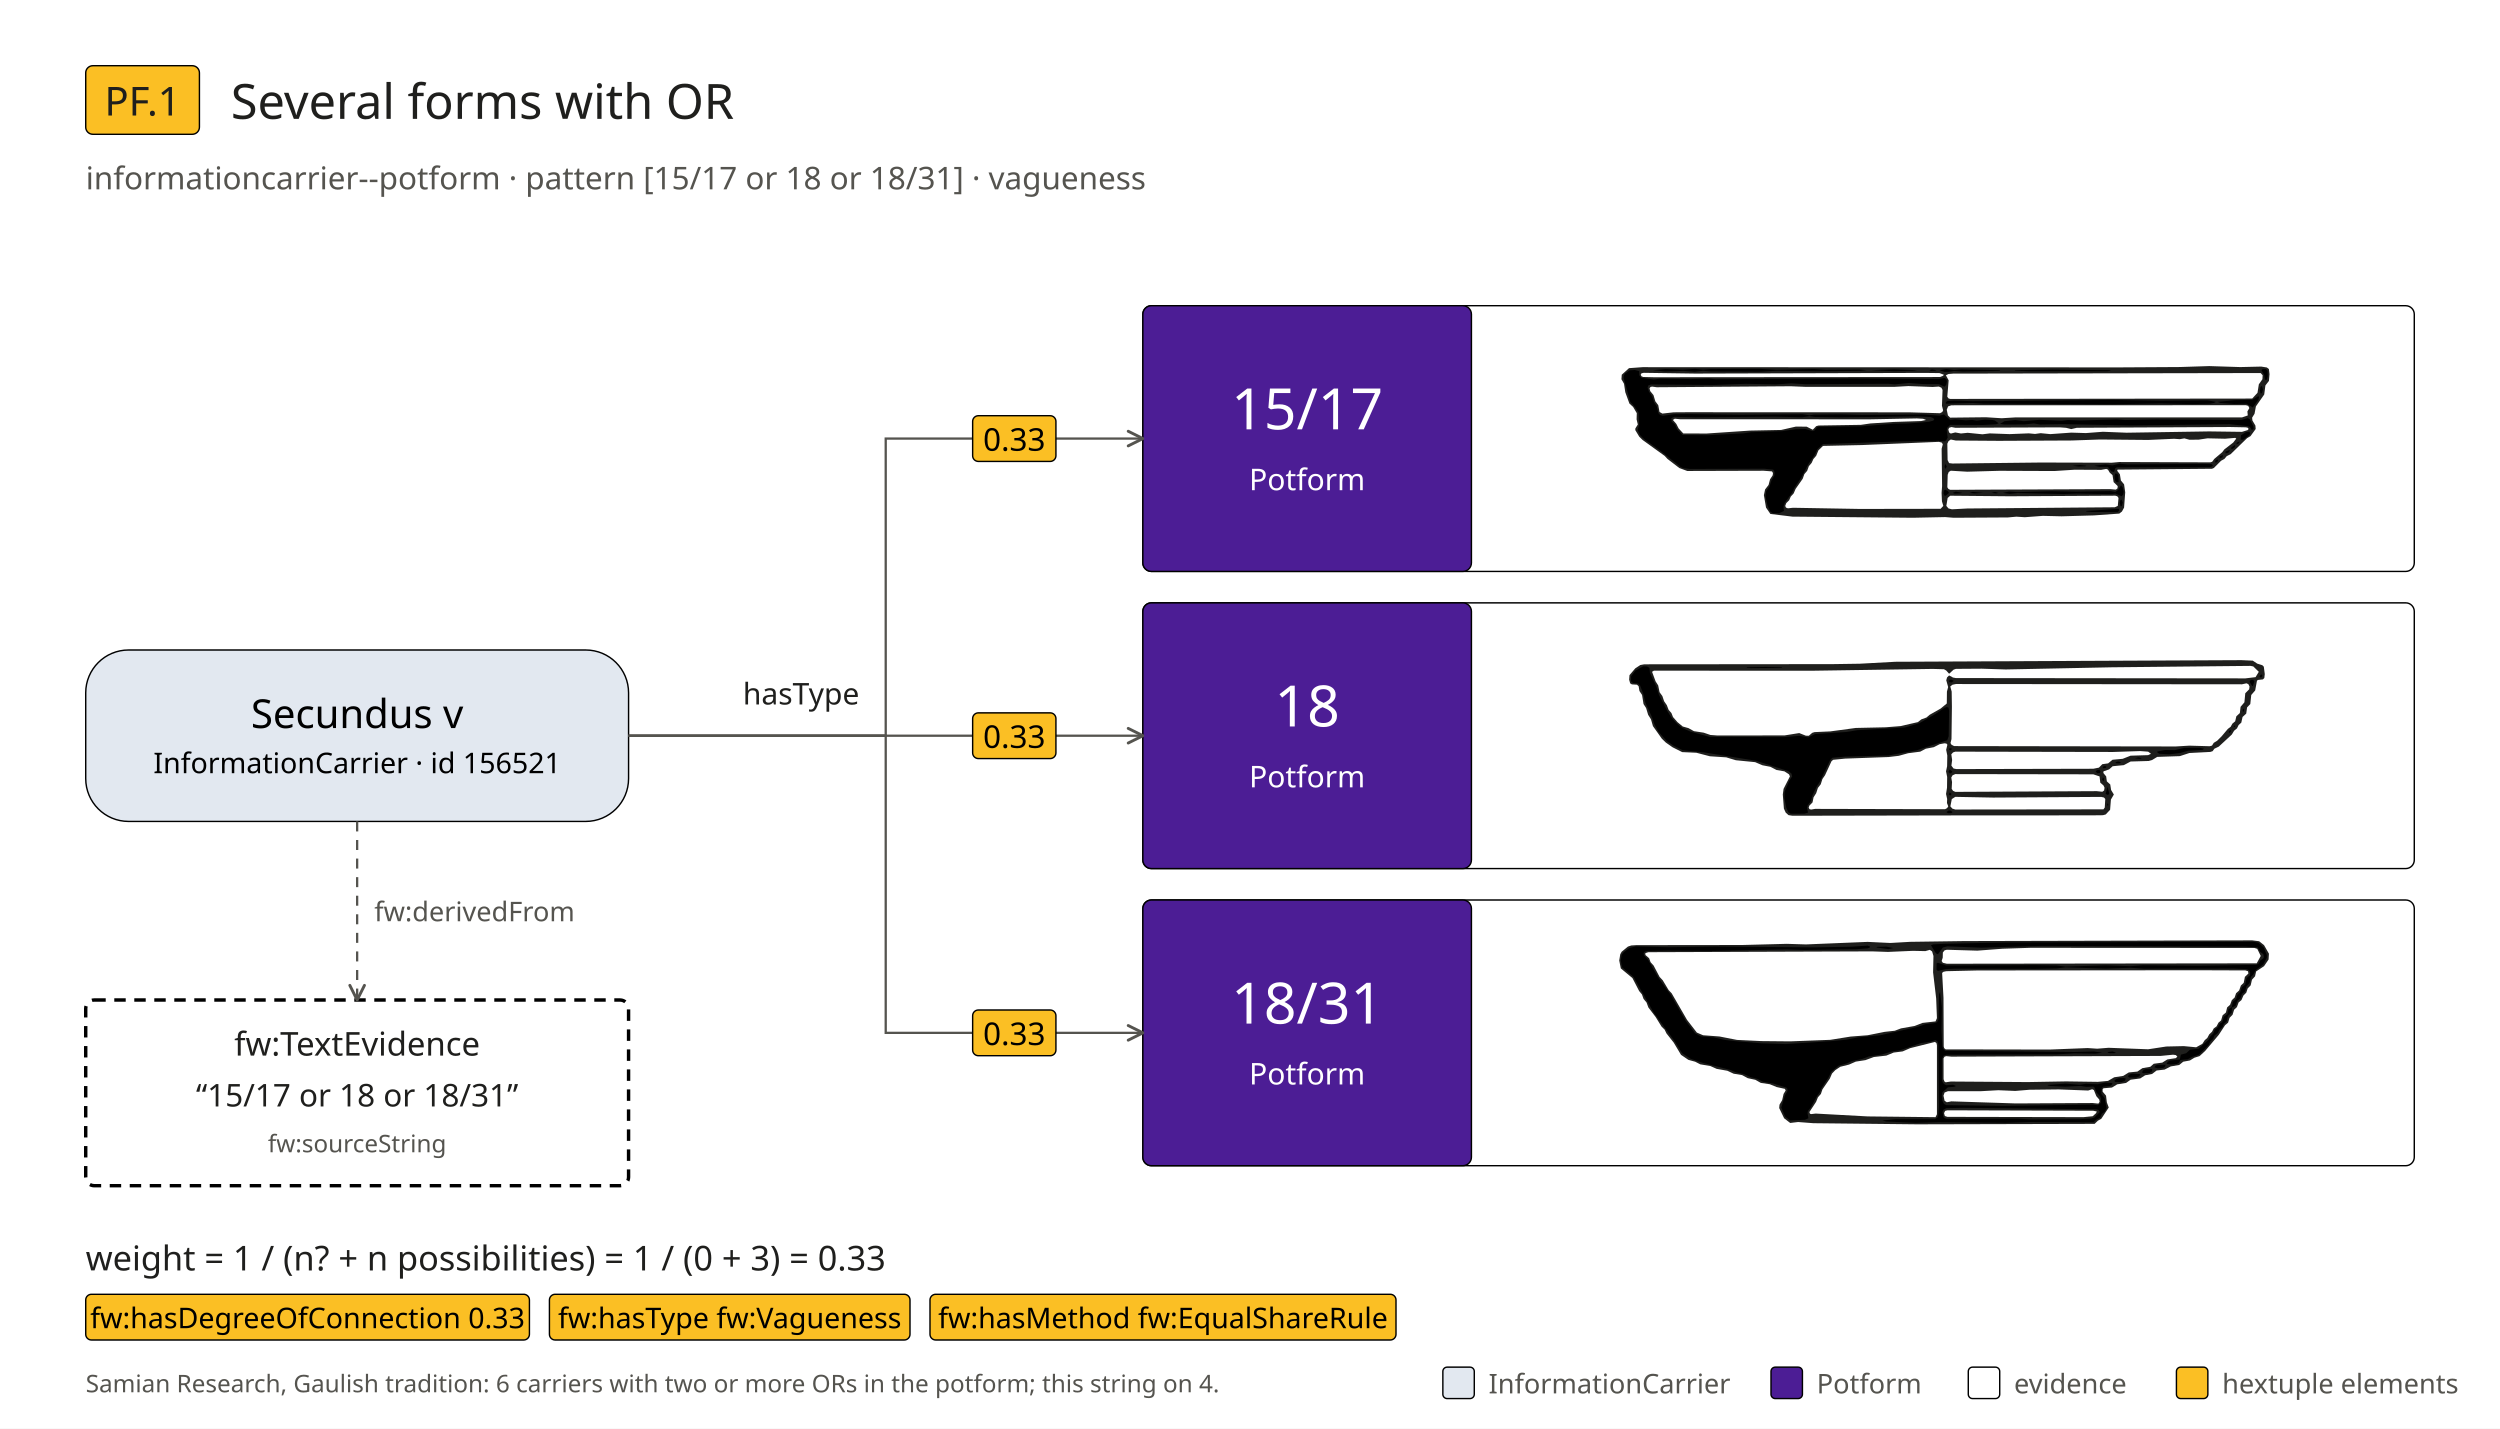
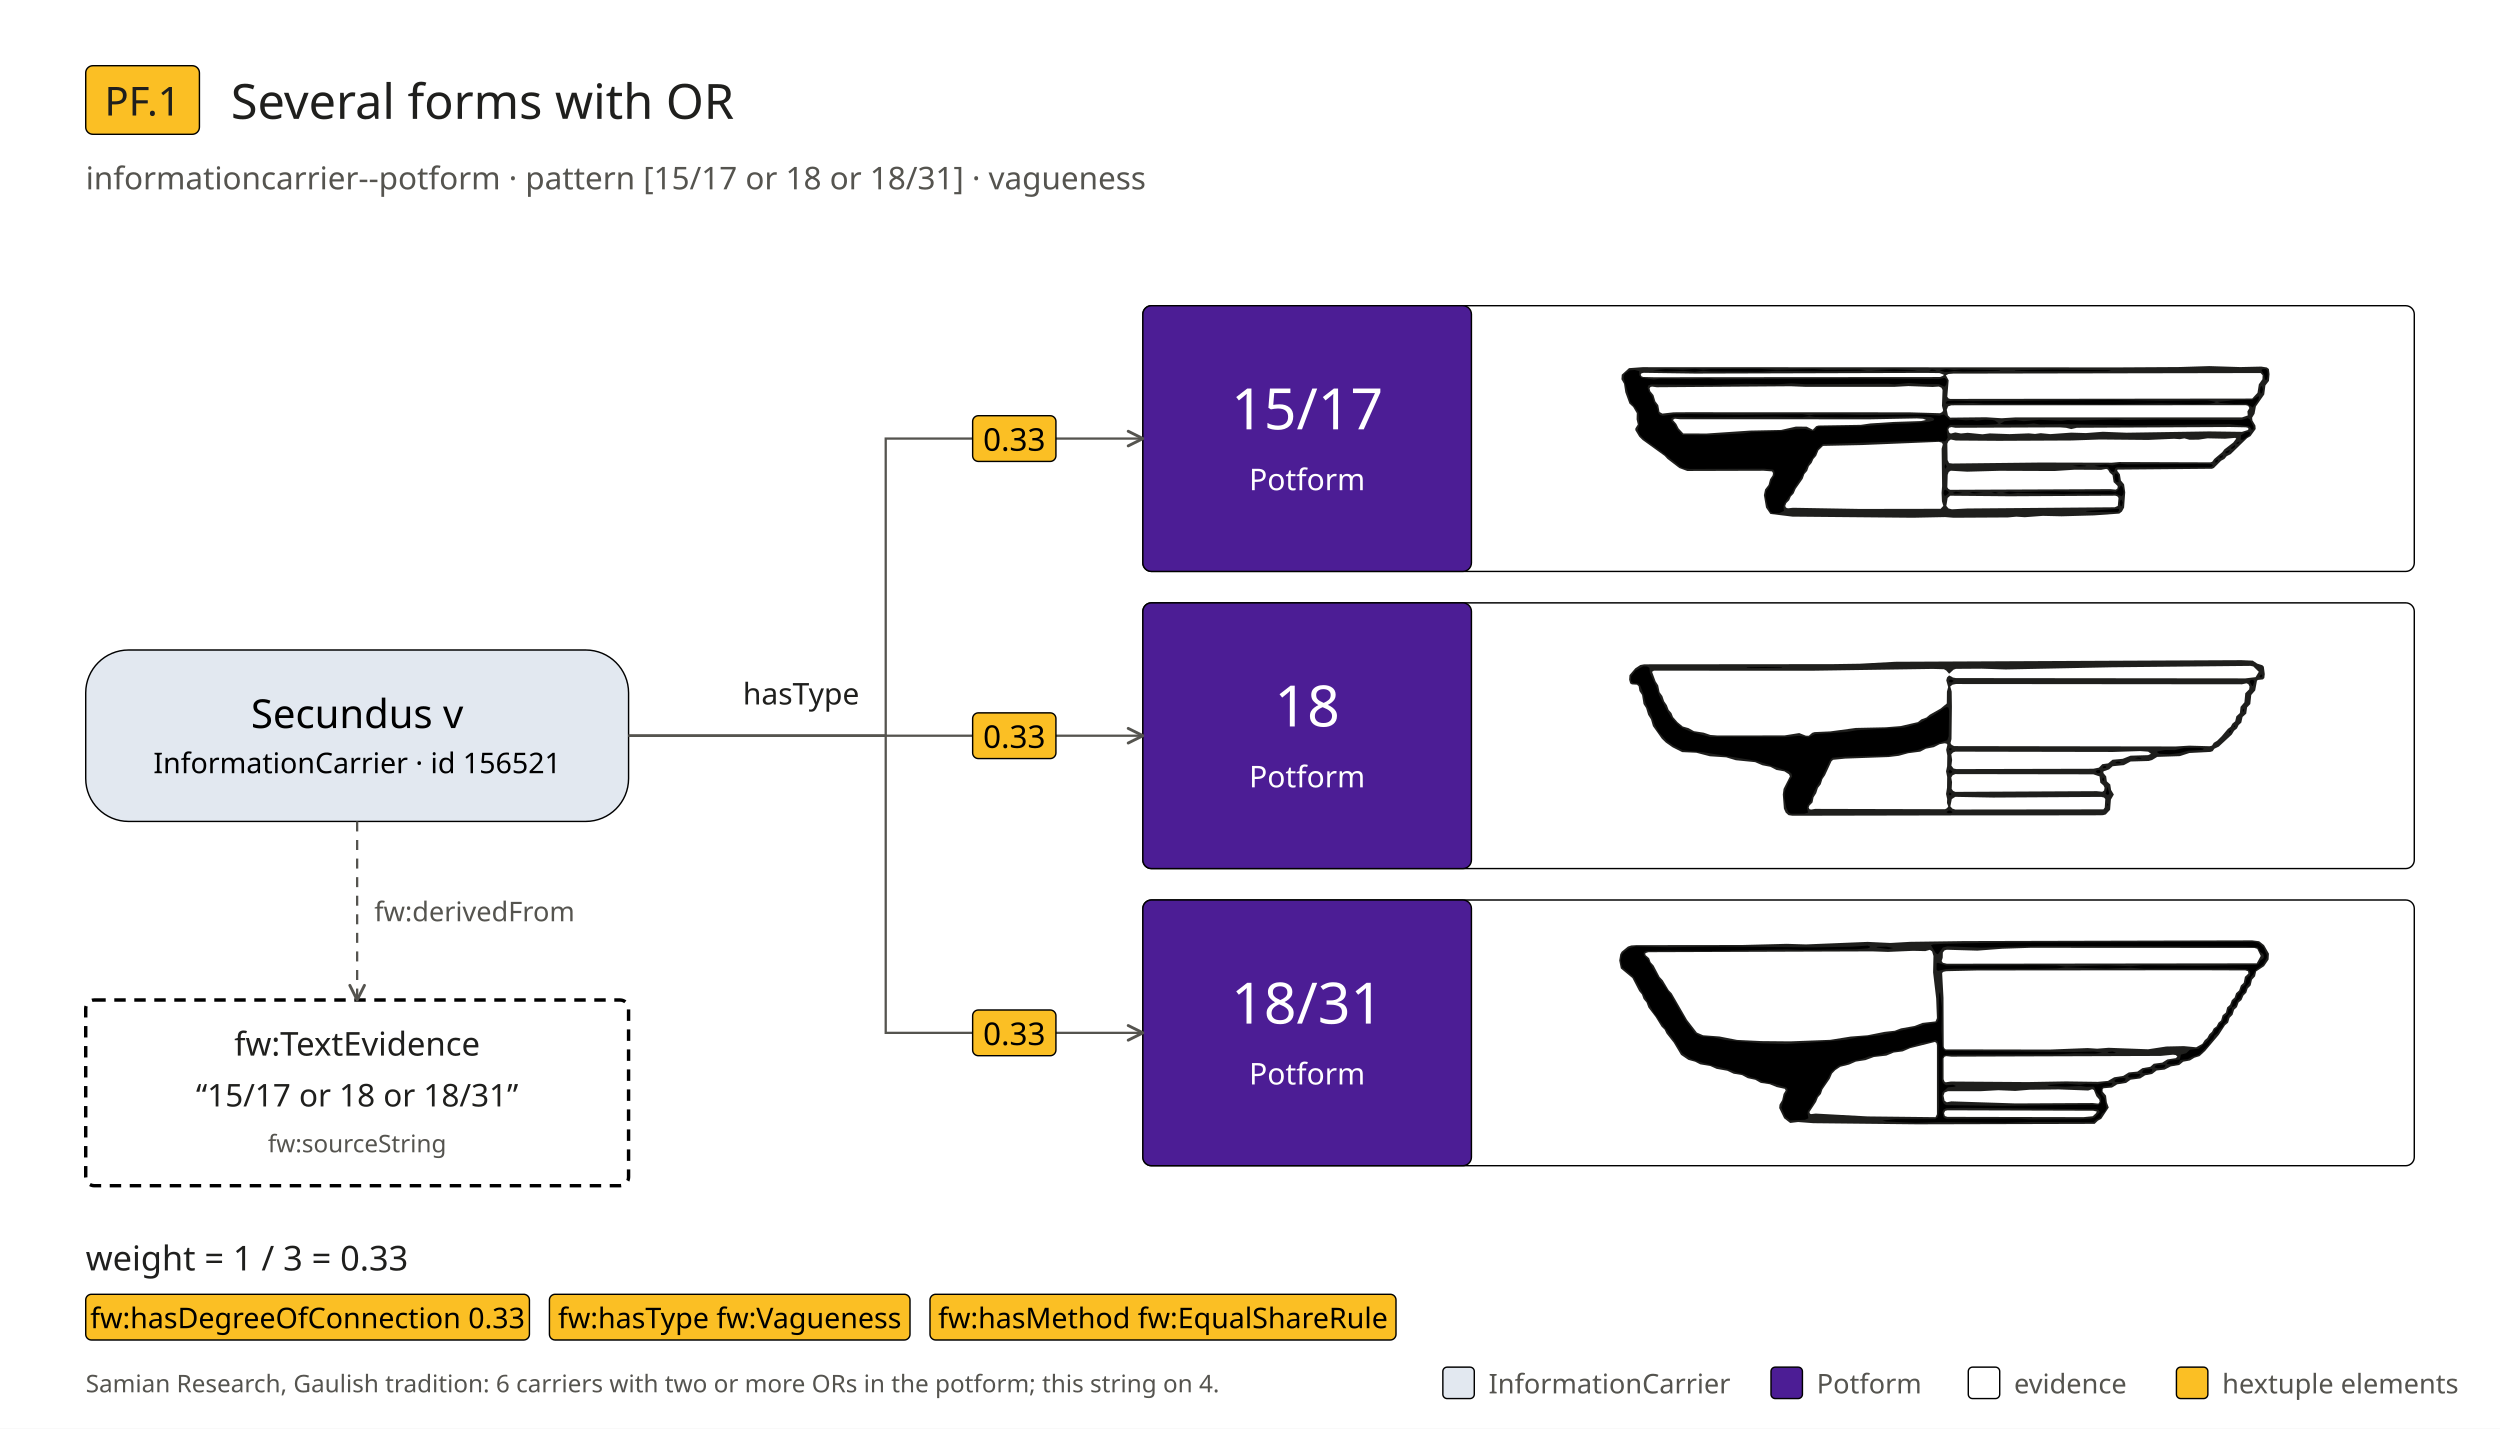
<svg xmlns="http://www.w3.org/2000/svg" width="1750" height="1000" viewBox="0 0 1750 1000" role="img">
  <rect width="1750" height="1000" fill="#ffffff" />
  <defs>
    <marker id="a" viewBox="0 0 10 10" refX="9" refY="5" markerWidth="8" markerHeight="8" orient="auto-start-reverse">
      <path d="M1 1L9 5L1 9" fill="none" stroke="#55544f" stroke-width="1.6" stroke-linecap="round" stroke-linejoin="round" />
    </marker>
  </defs>
  <rect x="60" y="46" width="79.6" height="48" rx="5" fill="#fbbf24" stroke="#000000" stroke-width="1" />
  <text x="99.8" y="70" text-anchor="middle" dominant-baseline="central" font-family="Fira Sans" font-size="28" font-weight="500" fill="#1f1f1d">PF.1</text>
  <text x="161.6" y="70" text-anchor="start" dominant-baseline="central" font-family="Fira Sans" font-size="34" font-weight="500" fill="#1f1f1d">Several forms with OR</text>
  <text x="60" y="124" text-anchor="start" dominant-baseline="central" font-family="Fira Sans" font-size="22" fill="#55544f">informationcarrier--potform  ·  pattern  [15/17 or 18 or 18/31]  ·  vagueness</text>
  <rect x="60" y="455.0" width="380" height="120" rx="30" fill="#e2e8f0" stroke="#000000" stroke-width="1" />
  <text x="250.0" y="498.76" text-anchor="middle" dominant-baseline="central" font-family="Fira Sans" font-size="28" font-weight="500" fill="#000000">Secundus v</text>
  <text x="250.0" y="533.48" text-anchor="middle" dominant-baseline="central" font-family="Fira Sans" font-size="20" fill="#000000">InformationCarrier  ·  id 156521</text>
  <rect x="60" y="700" width="380" height="130" rx="6" fill="#ffffff" stroke="#000000" stroke-width="2.4" stroke-dasharray="8 6" />
  <text x="250" y="730" text-anchor="middle" dominant-baseline="central" font-family="Fira Sans" font-size="23" font-weight="500" fill="#1f1f1d">fw:TextEvidence</text>
  <text x="250" y="766" text-anchor="middle" dominant-baseline="central" font-family="Fira Sans" font-size="22" fill="#1f1f1d">“15/17 or 18 or 18/31”</text>
  <text x="250" y="800" text-anchor="middle" dominant-baseline="central" font-family="Fira Sans" font-size="17" fill="#55544f">fw:sourceString</text>
  <path d="M250 575.0 V 700" fill="none" stroke="#55544f" stroke-width="1.6" stroke-dasharray="7 6" marker-end="url(#a)" />
  <text x="262" y="637.5" text-anchor="start" dominant-baseline="central" font-family="Fira Sans" font-size="19" fill="#55544f">fw:derivedFrom</text>
  <text x="520" y="485.0" text-anchor="start" dominant-baseline="central" font-family="Fira Sans" font-size="21" font-weight="500" fill="#1f1f1d">hasType</text>
  <rect x="800" y="214.0" width="890" height="186" rx="6" fill="#ffffff" stroke="#000000" stroke-width="1" />
  <rect x="800" y="214.0" width="230" height="186" rx="6" fill="#4c1d95" stroke="#000000" stroke-width="1" />
  <text x="915" y="285.0" text-anchor="middle" dominant-baseline="central" font-family="Fira Sans" font-size="40" font-weight="500" fill="#ffffff">15/17</text>
  <text x="915" y="335.0" text-anchor="middle" dominant-baseline="central" font-family="Fira Sans" font-size="21" fill="#ffffff">Potform</text>
  <g transform="translate(1122.5 242.1) scale(3.166667)">
    <path d="M68.38 38.0 L75.5 37.85 L77.38 38.0 L89.38 37.93 L91.25 37.76 L93.12 37.88 L97.12 37.58 L101.25 37.68 L108.38 37.48 L114.0 37.08 L114.59 36.62 L115.06 35.75 L115.31 32.38 L115.06 30.62 L114.35 29.75 L114.13 28.38 L113.54 27.62 L113.62 27.36 L134.5 27.17 L134.9 27.0 L136.5 25.4 L137.23 25.0 L137.75 24.38 L138.62 23.94 L142.25 20.4 L143.0 19.96 L144.15 18.38 L144.09 17.62 L143.43 16.5 L143.36 15.88 L143.9 15.0 L144.2 13.38 L146.04 10.75 L146.3 8.75 L147.08 7.75 L147.21 6.25 L147.07 5.12 L146.62 4.78 L145.38 4.58 L140.75 4.69 L133.88 4.47 L127.38 4.68 L114.0 4.76 L8.62 4.71 L5.62 4.93 L4.02 6.38 L3.95 7.38 L4.52 8.38 L4.8 10.25 L5.71 12.75 L6.53 13.5 L7.34 14.88 L7.3 16.25 L7.57 17.38 L7.03 18.25 L7.01 18.62 L7.88 20.07 L8.62 20.8 L13.5 24.32 L14.12 24.99 L16.75 27.01 L18.5 27.66 L35.38 27.61 L37.23 27.75 L37.45 28.12 L37.38 28.62 L36.8 29.5 L36.47 30.75 L35.7 31.75 L35.44 33.0 L35.91 35.75 L36.88 37.16 L41.75 37.75 L68.38 38.0Z M74.38 6.89 L11.12 6.94 L8.75 6.88 L8.38 6.72 L8.21 6.38 L8.38 6.07 L8.88 5.96 L20.25 6.13 L71.0 5.98 L74.25 6.02 L75.22 6.38 L75.05 6.62 L74.38 6.89Z M143.38 11.65 L76.62 11.73 L76.25 11.62 L75.98 11.25 L76.28 7.62 L75.67 6.5 L76.25 6.22 L77.25 6.14 L145.25 6.01 L145.69 6.5 L145.64 7.38 L144.85 8.5 L144.55 10.38 L143.38 11.65Z M74.38 14.89 L67.5 14.69 L18.38 14.67 L15.5 14.69 L13.0 14.97 L12.37 14.62 L12.09 13.12 L11.44 12.25 L11.03 10.88 L10.31 10.0 L10.16 9.38 L10.38 9.08 L10.75 9.01 L11.75 9.15 L41.38 8.93 L44.5 9.06 L64.38 9.06 L67.38 8.89 L72.75 9.09 L74.12 9.0 L74.68 9.25 L74.93 9.75 L74.8 13.25 L75.06 14.25 L74.87 14.62 L74.38 14.89Z M88.0 16.0 L84.5 15.78 L76.62 15.87 L76.12 15.38 L75.86 14.12 L76.16 13.38 L76.88 13.14 L142.0 13.12 L142.5 13.26 L142.75 13.75 L142.32 14.5 L142.4 15.38 L141.12 15.82 L91.12 15.81 L88.0 16.0Z M22.75 19.38 L17.62 19.36 L16.59 18.25 L16.08 17.25 L15.32 16.38 L15.75 16.1 L16.88 16.22 L58.88 16.24 L69.25 16.04 L70.65 16.12 L71.29 16.38 L70.19 16.62 L64.12 16.82 L59.0 17.15 L56.88 17.46 L47.5 17.61 L47.0 17.75 L46.25 18.54 L44.88 17.86 L42.5 17.85 L39.25 18.59 L32.38 18.73 L22.75 19.38Z M98.75 19.51 L96.62 19.3 L95.38 19.47 L94.0 19.34 L89.75 19.51 L85.38 19.35 L83.75 19.55 L80.5 19.22 L79.0 19.37 L77.75 19.14 L76.75 19.39 L76.38 19.14 L76.21 18.5 L76.38 18.12 L76.88 17.95 L77.75 18.11 L100.88 18.02 L102.25 18.12 L103.38 18.4 L104.62 18.11 L138.5 17.94 L142.0 18.01 L142.43 18.12 L142.59 18.38 L142.39 18.62 L141.12 19.01 L133.88 18.91 L115.62 19.2 L110.38 18.99 L106.62 19.28 L103.38 19.18 L98.75 19.51Z M77.12 26.01 L76.38 25.92 L76.05 25.25 L75.99 21.62 L76.25 21.06 L76.75 20.7 L77.88 20.93 L87.38 21.0 L103.5 20.92 L109.75 20.7 L120.38 20.8 L126.12 20.54 L127.38 20.63 L128.38 20.45 L129.5 20.75 L131.5 20.74 L133.5 20.44 L137.38 20.53 L139.62 20.34 L139.86 20.5 L139.18 21.38 L137.23 22.88 L136.75 23.51 L134.99 25.0 L134.54 25.62 L134.12 25.75 L114.0 25.68 L112.38 25.83 L96.62 25.79 L77.12 26.01Z M74.5 36.02 L56.62 36.05 L41.88 35.79 L40.75 35.91 L40.31 35.75 L40.16 35.38 L40.38 34.77 L41.03 34.12 L41.38 33.31 L42.02 32.62 L42.45 31.62 L44.02 29.38 L44.38 28.36 L45.01 27.62 L45.38 26.59 L45.99 25.88 L46.38 25.02 L47.0 24.3 L47.48 23.12 L48.5 22.12 L57.12 21.93 L74.12 21.22 L74.75 21.38 L74.99 21.75 L74.73 22.75 L74.83 31.0 L74.72 32.5 L74.8 34.38 L75.1 35.38 L74.5 36.02Z M113.25 31.78 L112.0 31.67 L76.62 31.82 L76.22 31.62 L75.99 31.25 L76.07 28.5 L76.3 27.88 L76.75 27.6 L80.38 27.82 L87.5 27.62 L99.62 27.67 L104.12 27.38 L110.0 27.41 L111.12 27.2 L111.5 27.36 L111.88 28.01 L112.5 28.57 L112.75 30.12 L113.65 31.0 L113.61 31.5 L113.25 31.78Z M77.0 36.13 L76.25 35.94 L75.77 35.38 L76.06 33.62 L76.62 33.13 L89.75 33.25 L113.12 33.12 L113.56 33.25 L113.83 33.62 L113.67 35.38 L113.0 35.68 L80.38 35.95 L77.0 36.13Z" fill="#1f1f1d" fill-rule="evenodd" />
    <path d="M47.71 5.62 L56.75 5.53 L58.19 5.38 L56.5 5.23 L49.12 5.29 L46.5 5.11 L38.25 5.29 L34.5 5.08 L23.62 5.13 L22.0 5.26 L20.25 5.08 L17.5 5.26 L13.75 5.12 L10.9 5.38 L13.62 5.67 L17.62 5.53 L20.12 5.73 L22.0 5.51 L23.75 5.66 L34.5 5.72 L38.25 5.51 L47.71 5.62Z M146.58 7.5 L146.82 6.75 L146.78 5.5 L146.38 5.12 L145.75 5.13 L145.5 5.25 L145.46 5.5 L146.01 6.38 L146.22 7.5 L146.58 7.5Z M68.64 5.5 L69.34 5.38 L64.25 5.19 L59.13 5.38 L64.25 5.61 L68.64 5.5Z M73.29 5.5 L73.6 5.38 L72.62 5.23 L72.01 5.38 L72.38 5.53 L73.29 5.5Z M76.22 5.75 L77.5 5.55 L79.38 5.68 L87.25 5.55 L87.65 5.5 L87.65 5.38 L79.12 5.2 L77.5 5.33 L75.75 5.13 L74.22 5.38 L75.38 5.76 L76.22 5.75Z M108.9 5.62 L111.38 5.61 L112.03 5.5 L112.04 5.38 L99.25 5.24 L90.93 5.38 L90.94 5.5 L94.12 5.62 L108.9 5.62Z M38.79 37.0 L39.87 36.5 L39.77 35.5 L40.1 34.62 L41.75 32.34 L42.18 31.38 L43.78 29.0 L45.2 26.25 L46.75 23.98 L47.25 22.85 L48.5 21.71 L64.88 21.15 L74.0 20.97 L75.38 21.12 L75.75 20.87 L76.07 20.25 L75.86 18.75 L75.94 18.12 L76.62 17.46 L83.88 17.49 L86.75 17.34 L87.34 17.12 L86.5 16.5 L86.0 16.39 L84.25 16.31 L82.5 16.54 L81.5 16.37 L80.12 16.46 L77.75 16.27 L76.62 16.39 L75.25 15.16 L74.25 15.43 L70.75 15.16 L57.0 15.25 L52.38 15.13 L46.5 15.19 L45.5 15.35 L44.0 15.11 L30.25 15.21 L18.5 15.07 L15.62 15.1 L13.12 15.46 L12.5 15.28 L12.12 14.88 L11.76 13.38 L11.17 12.5 L10.78 11.25 L10.02 10.12 L9.74 9.25 L9.88 8.75 L10.5 8.53 L24.38 8.64 L31.5 8.39 L38.12 8.52 L41.5 8.29 L44.62 8.48 L62.88 8.38 L64.38 8.51 L67.5 8.21 L70.62 8.45 L74.12 8.47 L75.38 9.03 L75.73 8.62 L75.9 7.88 L75.79 7.38 L75.38 7.08 L74.12 7.34 L54.62 7.22 L24.75 7.38 L23.25 7.21 L19.38 7.34 L12.5 7.25 L11.12 7.43 L8.38 7.08 L7.89 6.5 L7.88 5.58 L6.88 5.33 L5.75 5.41 L4.75 6.11 L4.46 6.62 L4.43 7.12 L5.9 12.38 L6.81 13.38 L7.73 14.75 L7.87 17.38 L7.53 18.62 L8.08 19.75 L8.97 20.62 L12.5 23.15 L17.01 26.75 L17.62 27.03 L19.0 27.21 L35.5 27.16 L37.5 27.36 L37.8 27.88 L37.75 28.67 L37.11 29.75 L36.66 31.12 L35.94 32.12 L35.81 33.38 L36.23 35.25 L36.88 36.67 L37.5 37.04 L38.79 37.0Z M145.52 10.5 L145.77 9.62 L145.5 8.84 L145.2 9.12 L145.09 9.88 L145.2 10.5 L145.52 10.5Z M143.52 13.62 L144.75 11.91 L144.89 11.38 L144.75 11.1 L143.38 11.94 L139.5 12.01 L135.74 12.38 L136.35 12.62 L139.38 12.85 L142.12 12.79 L143.52 13.62Z M130.21 12.88 L134.0 12.79 L134.93 12.62 L135.35 12.38 L133.5 12.05 L123.12 12.13 L112.38 11.95 L81.62 12.23 L77.5 12.1 L75.88 12.22 L75.61 12.62 L75.75 12.79 L81.62 12.63 L84.0 12.78 L112.5 12.92 L123.12 12.73 L130.21 12.88Z M23.12 19.75 L17.5 19.71 L16.3 18.5 L15.78 17.38 L15.06 16.75 L14.98 16.0 L15.62 15.69 L20.25 15.81 L37.75 15.65 L43.88 15.79 L45.5 15.55 L46.75 15.72 L52.38 15.8 L69.5 15.59 L72.25 15.73 L72.88 15.97 L73.09 16.25 L72.88 16.53 L71.88 16.79 L67.25 17.16 L64.25 17.21 L56.88 17.79 L47.62 17.87 L47.23 18.0 L46.62 18.72 L46.25 18.86 L44.62 18.38 L42.5 18.41 L39.5 18.86 L32.62 19.09 L31.0 19.33 L23.12 19.75Z M143.56 18.5 L143.71 18.25 L143.63 17.75 L142.87 16.25 L142.38 15.97 L141.0 16.38 L122.12 16.26 L115.38 16.4 L113.5 16.25 L105.5 16.5 L102.62 16.4 L101.25 16.56 L96.38 16.35 L92.88 16.65 L91.0 16.4 L88.62 16.65 L87.64 17.25 L88.62 17.39 L93.0 17.38 L95.12 17.15 L96.5 17.39 L101.38 17.31 L116.88 17.59 L138.38 17.32 L142.38 17.73 L142.88 17.95 L143.25 18.55 L143.56 18.5Z M141.39 20.75 L142.75 19.73 L142.92 19.38 L142.81 19.0 L142.0 19.08 L140.91 19.75 L140.84 20.75 L141.39 20.75Z M140.0 21.75 L140.49 21.5 L140.58 21.12 L140.0 21.37 L139.87 21.75 L140.0 21.75Z M139.08 22.75 L139.6 22.38 L139.62 21.88 L138.82 22.38 L138.69 22.75 L139.08 22.75Z M137.82 23.75 L138.28 23.5 L138.44 23.0 L137.5 23.33 L137.45 23.75 L137.82 23.75Z M136.27 24.88 L136.84 24.62 L136.9 24.12 L136.25 24.37 L136.14 24.75 L136.27 24.88Z M135.57 25.75 L135.85 25.38 L135.78 25.12 L135.38 25.23 L135.17 25.5 L135.25 25.81 L135.57 25.75Z M75.65 27.12 L75.87 26.62 L75.5 26.1 L75.37 26.75 L75.5 27.11 L75.65 27.12Z M112.84 27.88 L113.12 27.04 L113.5 26.85 L134.0 26.81 L134.5 26.69 L134.7 26.38 L134.38 26.14 L132.5 26.09 L115.75 26.2 L114.0 26.05 L112.5 26.43 L111.0 26.2 L108.45 26.5 L109.74 26.75 L111.5 26.76 L112.25 27.76 L112.84 27.88Z M106.47 26.62 L106.73 26.5 L105.25 26.34 L103.66 26.5 L105.0 26.68 L106.47 26.62Z M113.85 30.12 L113.81 28.62 L113.5 28.28 L113.12 28.21 L112.95 28.75 L113.05 29.75 L113.38 30.14 L113.85 30.12Z M114.54 33.25 L114.88 32.83 L114.98 32.25 L114.75 31.28 L114.38 30.81 L113.75 31.86 L113.12 32.28 L112.12 32.1 L104.5 32.23 L99.0 32.13 L91.5 32.34 L89.62 32.21 L88.28 32.5 L89.75 32.72 L91.5 32.54 L101.75 32.76 L104.5 32.65 L112.25 32.78 L113.12 32.64 L114.54 33.25Z M75.66 33.12 L76.36 32.5 L76.1 32.12 L75.5 31.77 L75.23 32.0 L75.15 32.62 L75.38 33.13 L75.66 33.12Z M78.73 32.62 L79.33 32.5 L77.88 32.22 L77.17 32.5 L77.62 32.68 L78.73 32.62Z M82.03 32.62 L83.88 32.5 L81.62 32.28 L80.93 32.5 L82.03 32.62Z M86.81 32.62 L87.3 32.5 L86.5 32.3 L85.73 32.5 L86.81 32.62Z M114.56 35.38 L114.77 34.62 L114.5 33.98 L114.25 34.12 L114.1 34.62 L114.25 35.34 L114.38 35.48 L114.56 35.38Z M113.63 36.75 L114.0 36.38 L113.88 36.02 L106.66 36.5 L106.72 36.62 L107.88 36.72 L113.63 36.75Z" fill="#000000" fill-rule="evenodd" />
  </g>
  <path d="M440 515.0 H 620 V 307.0 H 800" fill="none" stroke="#55544f" stroke-width="1.6" marker-end="url(#a)" />
  <rect x="680.85" y="291.0" width="58.3" height="32" rx="4" fill="#fbbf24" stroke="#000000" stroke-width="1" />
  <text x="710.0" y="307.0" text-anchor="middle" dominant-baseline="central" font-family="Fira Sans" font-size="22" font-weight="500" fill="#000000">0.33</text>
  <rect x="800" y="422.0" width="890" height="186" rx="6" fill="#ffffff" stroke="#000000" stroke-width="1" />
  <rect x="800" y="422.0" width="230" height="186" rx="6" fill="#4c1d95" stroke="#000000" stroke-width="1" />
  <text x="915" y="493.0" text-anchor="middle" dominant-baseline="central" font-family="Fira Sans" font-size="40" font-weight="500" fill="#ffffff">18</text>
  <text x="915" y="543.0" text-anchor="middle" dominant-baseline="central" font-family="Fira Sans" font-size="21" fill="#ffffff">Potform</text>
  <g transform="translate(1122.5 446.9) scale(3.166667)">
    <path d="M80.54 39.12 L107.75 39.11 L110.38 39.08 L111.0 38.91 L111.97 37.88 L112.15 35.62 L112.8 34.5 L112.19 33.5 L112.0 32.28 L111.25 31.6 L111.1 30.5 L110.48 29.75 L110.51 29.38 L111.75 28.95 L112.54 28.25 L115.0 28.01 L116.5 27.21 L120.5 27.09 L121.25 26.88 L122.38 26.19 L127.38 26.02 L129.5 25.33 L134.12 25.09 L134.62 24.93 L135.02 24.38 L136.0 23.91 L138.88 21.24 L139.38 20.41 L140.02 19.88 L140.38 19.14 L140.97 18.62 L141.25 17.36 L142.06 16.62 L142.25 15.25 L142.96 14.5 L143.17 12.5 L144.04 11.5 L144.43 9.38 L144.62 9.18 L145.75 9.06 L146.06 8.75 L146.16 7.88 L145.95 6.25 L145.62 5.92 L144.5 5.57 L143.5 4.91 L141.0 4.8 L64.5 5.16 L56.62 5.59 L50.62 5.68 L9.0 5.72 L8.12 5.88 L7.0 6.62 L5.73 8.12 L5.65 9.12 L5.88 9.93 L6.25 10.16 L7.38 10.23 L7.75 10.57 L7.93 11.62 L8.51 12.5 L8.83 14.5 L9.4 15.38 L9.85 16.88 L10.48 17.88 L10.91 19.38 L12.88 22.16 L13.75 23.01 L15.25 24.06 L17.38 25.13 L20.5 25.27 L23.5 26.05 L27.12 26.29 L29.25 26.93 L33.5 27.35 L35.12 28.04 L36.88 28.38 L38.25 29.09 L39.97 29.38 L41.0 30.05 L41.19 30.5 L39.79 33.25 L39.62 34.5 L39.86 37.62 L40.26 38.5 L40.88 39.06 L41.75 39.2 L80.54 39.12Z M45.38 21.51 L44.72 21.5 L43.25 20.92 L40.0 21.44 L25.12 21.45 L23.62 21.34 L22.12 20.83 L19.98 20.5 L18.75 19.82 L17.5 19.47 L16.33 18.5 L15.35 17.38 L15.0 16.5 L14.38 15.79 L13.98 14.75 L13.38 13.88 L13.0 12.75 L12.38 11.89 L12.07 10.38 L11.5 9.49 L10.72 7.38 L11.12 7.13 L46.25 7.14 L72.75 6.74 L75.25 6.81 L75.75 7.1 L76.38 7.81 L77.38 6.9 L77.88 6.73 L83.62 6.69 L88.88 6.86 L112.38 6.38 L143.0 6.07 L143.62 6.19 L144.84 7.38 L144.12 8.56 L141.88 8.83 L77.88 8.76 L77.25 8.65 L76.38 8.18 L75.93 8.62 L75.75 9.25 L76.17 10.75 L75.9 11.75 L75.87 14.38 L74.5 15.51 L72.08 16.88 L71.38 17.48 L70.25 17.89 L69.48 18.5 L65.62 19.38 L62.38 19.64 L55.75 19.79 L50.12 20.55 L46.62 20.71 L46.12 20.87 L45.38 21.51Z M126.5 23.88 L77.5 23.8 L76.91 23.5 L76.69 23.12 L76.91 22.25 L77.0 15.12 L76.95 11.75 L76.64 10.62 L77.12 10.24 L77.88 10.08 L141.12 10.14 L142.12 9.92 L142.54 10.12 L142.79 10.62 L142.71 11.25 L141.85 12.12 L141.66 14.12 L140.81 15.12 L140.65 16.5 L139.88 17.21 L139.62 18.32 L139.0 18.84 L138.62 19.53 L138.0 20.0 L136.62 21.64 L135.63 22.62 L134.88 23.08 L134.5 23.69 L134.0 23.83 L129.5 23.7 L126.5 23.88Z M75.5 37.75 L46.75 37.68 L45.88 37.83 L45.5 37.73 L45.34 37.38 L45.5 36.95 L46.19 36.25 L46.42 35.12 L47.0 34.21 L47.38 33.04 L48.0 32.25 L48.38 31.07 L48.95 30.25 L50.38 27.15 L50.75 26.83 L53.38 26.57 L63.0 26.22 L65.25 25.95 L67.31 25.38 L70.0 25.03 L71.23 24.38 L73.0 24.04 L74.29 23.38 L75.38 23.18 L75.8 23.25 L76.0 23.5 L75.73 24.62 L75.98 25.88 L75.94 28.25 L75.7 29.38 L75.95 30.62 L75.92 33.0 L75.7 34.38 L75.95 35.5 L75.91 36.38 L76.19 37.12 L75.95 37.5 L75.5 37.75Z M78.0 28.88 L77.36 28.75 L76.89 28.12 L77.05 26.88 L76.87 25.62 L77.25 25.2 L77.75 25.03 L112.62 25.1 L118.62 24.9 L120.38 25.03 L121.01 25.5 L120.38 25.8 L116.5 25.92 L114.75 26.61 L112.5 26.82 L111.53 27.62 L110.25 27.8 L109.5 28.56 L108.25 28.81 L78.0 28.88Z M110.25 33.89 L109.0 33.76 L77.75 33.92 L77.25 33.69 L76.95 33.25 L77.03 31.75 L76.86 30.75 L77.15 30.25 L77.75 29.99 L108.25 30.04 L109.64 30.5 L109.8 31.88 L110.51 32.5 L110.74 33.0 L110.64 33.62 L110.25 33.89Z M110.5 37.78 L77.75 37.82 L77.1 37.62 L76.66 37.12 L76.98 35.5 L77.75 35.02 L86.12 35.18 L110.0 35.03 L110.62 35.17 L110.9 35.5 L110.79 37.38 L110.5 37.78Z" fill="#1f1f1d" fill-rule="evenodd" />
    <path d="M42.37 38.75 L44.38 38.74 L45.2 38.5 L44.98 37.5 L45.12 36.88 L45.83 36.0 L46.2 34.62 L47.17 32.62 L47.75 31.79 L50.09 26.88 L50.58 26.38 L53.38 26.13 L63.0 25.87 L69.25 24.72 L75.97 22.5 L76.29 21.62 L76.38 16.0 L76.25 15.31 L75.88 15.17 L75.38 15.33 L73.38 16.68 L69.77 18.75 L66.62 19.69 L56.12 20.28 L53.75 20.67 L46.75 21.14 L45.25 21.88 L43.25 21.53 L40.0 21.81 L23.5 21.77 L19.26 20.62 L17.31 19.75 L16.12 18.76 L15.09 17.62 L14.14 16.12 L12.25 12.5 L11.72 10.75 L10.25 7.62 L10.14 6.5 L9.62 6.2 L8.75 6.17 L7.01 7.12 L6.08 8.38 L6.07 9.5 L6.5 9.84 L7.62 9.98 L8.06 10.38 L8.78 12.25 L9.21 14.12 L10.69 17.38 L11.19 18.88 L12.12 20.63 L14.0 22.71 L15.53 23.75 L17.5 24.71 L22.25 25.2 L33.75 27.05 L40.88 29.35 L41.54 29.88 L41.69 30.5 L41.03 31.5 L40.02 33.88 L39.98 35.38 L40.38 37.38 L40.83 38.38 L41.38 38.76 L42.37 38.75Z M39.47 6.5 L39.38 6.37 L35.88 6.3 L31.67 6.38 L31.66 6.5 L32.62 6.56 L39.47 6.5Z M145.4 8.62 L145.65 8.25 L145.38 7.92 L144.99 8.38 L145.12 8.59 L145.4 8.62Z M76.91 9.75 L77.42 9.38 L76.88 9.1 L76.47 9.12 L76.38 9.64 L76.91 9.75Z M143.53 10.5 L143.87 9.5 L143.62 9.18 L143.25 9.14 L142.88 9.32 L142.81 9.62 L143.38 10.53 L143.53 10.5Z M141.51 16.25 L141.63 15.75 L141.38 15.5 L141.25 16.05 L141.51 16.25Z M139.45 19.62 L139.64 19.38 L139.5 19.22 L139.26 19.5 L139.45 19.62Z M138.4 20.88 L138.74 20.5 L138.62 20.23 L138.22 20.5 L138.22 20.88 L138.4 20.88Z M76.76 24.75 L77.02 24.38 L76.5 24.21 L76.36 24.62 L76.76 24.75Z M125.05 25.62 L127.38 25.34 L129.25 24.83 L132.38 24.64 L132.76 24.38 L131.75 24.17 L128.38 24.19 L126.25 24.69 L124.12 24.66 L122.39 25.0 L122.45 25.25 L122.88 25.5 L125.05 25.62Z M118.62 26.62 L118.98 26.5 L118.25 26.3 L117.43 26.5 L118.62 26.62Z M114.01 27.62 L114.41 27.38 L113.75 27.2 L113.12 27.38 L113.38 27.61 L114.01 27.62Z M110.99 28.62 L111.18 28.38 L110.88 28.21 L110.5 28.27 L110.34 28.5 L110.5 28.68 L110.99 28.62Z M76.58 29.88 L77.0 29.63 L77.08 29.38 L76.5 28.97 L76.22 29.5 L76.58 29.88Z M109.72 29.75 L109.85 29.38 L109.62 29.07 L109.1 29.12 L108.76 29.38 L109.12 29.79 L109.72 29.75Z M110.53 31.62 L110.67 31.0 L110.38 30.69 L110.2 31.25 L110.53 31.62Z M111.53 34.62 L111.79 34.25 L111.38 32.79 L110.98 34.38 L111.53 34.62Z M76.64 34.75 L76.94 34.38 L76.5 34.03 L76.31 34.5 L76.64 34.75Z M111.52 37.0 L111.57 36.62 L111.38 36.45 L111.33 36.88 L111.52 37.0Z M76.89 38.62 L77.16 38.38 L76.62 38.03 L76.25 38.04 L75.78 38.38 L76.12 38.63 L76.89 38.62Z" fill="#000000" fill-rule="evenodd" />
  </g>
  <path d="M440 515.0 H 620 V 515.0 H 800" fill="none" stroke="#55544f" stroke-width="1.6" marker-end="url(#a)" />
  <rect x="680.85" y="499.0" width="58.3" height="32" rx="4" fill="#fbbf24" stroke="#000000" stroke-width="1" />
  <text x="710.0" y="515.0" text-anchor="middle" dominant-baseline="central" font-family="Fira Sans" font-size="22" font-weight="500" fill="#000000">0.33</text>
  <rect x="800" y="630.0" width="890" height="186" rx="6" fill="#ffffff" stroke="#000000" stroke-width="1" />
  <rect x="800" y="630.0" width="230" height="186" rx="6" fill="#4c1d95" stroke="#000000" stroke-width="1" />
  <text x="915" y="701.0" text-anchor="middle" dominant-baseline="central" font-family="Fira Sans" font-size="40" font-weight="500" fill="#ffffff">18/31</text>
  <text x="915" y="751.0" text-anchor="middle" dominant-baseline="central" font-family="Fira Sans" font-size="21" fill="#ffffff">Potform</text>
  <g transform="translate(1122.5 647.0) scale(3.166667)">
    <path d="M108.55 44.12 L109.25 43.43 L110.02 43.0 L111.67 40.5 L111.25 39.37 L111.07 37.88 L110.32 37.0 L110.31 36.5 L110.5 36.25 L112.38 36.09 L113.54 35.38 L115.5 35.07 L116.5 34.36 L118.62 34.08 L119.71 33.38 L121.25 33.09 L122.25 32.32 L124.02 32.12 L125.38 31.42 L127.25 31.1 L128.13 30.38 L129.62 30.1 L130.6 29.5 L131.75 29.14 L132.98 28.0 L136.0 24.43 L137.38 22.31 L138.05 21.75 L138.38 20.67 L139.04 20.0 L139.38 18.89 L140.0 18.31 L140.38 17.27 L141.01 16.75 L141.44 15.75 L142.07 15.12 L142.38 14.18 L143.04 13.5 L143.33 12.25 L144.01 11.5 L144.25 10.42 L146.0 9.26 L147.0 7.79 L147.08 6.5 L146.0 4.61 L144.92 3.75 L143.38 3.55 L79.62 3.71 L67.75 3.88 L63.38 4.13 L58.38 3.89 L44.75 4.45 L40.5 4.32 L30.62 4.58 L7.25 4.61 L6.12 4.68 L5.38 4.93 L4.0 6.07 L3.69 6.62 L3.46 8.0 L3.81 9.75 L6.38 11.89 L7.86 14.75 L8.48 15.5 L8.84 16.5 L9.5 17.29 L9.9 18.38 L11.5 20.48 L12.82 22.62 L13.5 23.29 L13.9 24.12 L15.5 26.15 L17.12 28.86 L18.75 29.97 L20.25 30.38 L21.38 30.96 L23.62 31.34 L25.0 31.96 L27.37 32.38 L28.75 33.03 L30.62 33.34 L31.88 34.02 L33.56 34.38 L34.75 35.06 L36.75 35.36 L38.25 35.98 L40.09 36.38 L40.25 36.75 L39.79 37.5 L39.48 38.88 L38.89 39.88 L38.82 40.62 L39.91 42.88 L41.25 43.92 L43.0 43.71 L46.38 43.97 L69.25 44.22 L108.55 44.12Z M144.38 8.63 L75.88 8.72 L75.0 8.51 L74.73 8.12 L74.97 7.38 L75.0 6.24 L75.38 5.76 L75.88 5.63 L82.62 5.83 L88.12 5.41 L94.38 5.2 L143.88 5.23 L144.5 5.43 L145.27 7.0 L144.38 8.63Z M41.25 25.88 L34.88 25.82 L29.5 25.56 L25.62 24.8 L22.0 24.53 L20.62 23.94 L18.44 21.12 L15.05 15.25 L14.38 14.55 L13.08 12.38 L12.38 11.63 L11.06 9.12 L10.39 8.38 L10.07 7.5 L9.25 6.79 L9.24 6.38 L9.88 6.17 L59.38 5.99 L62.88 6.11 L68.38 5.87 L71.12 5.93 L72.12 5.65 L72.62 6.0 L72.92 7.0 L72.84 10.62 L73.52 16.38 L73.69 20.75 L73.38 21.47 L70.5 21.8 L68.75 22.48 L65.75 23.01 L64.38 23.53 L62.12 23.78 L58.38 24.53 L54.62 24.82 L50.12 25.54 L41.25 25.88Z M120.38 27.63 L111.62 27.3 L109.12 27.5 L107.0 27.36 L98.62 27.69 L75.62 27.65 L75.29 27.38 L75.19 27.0 L75.14 16.25 L74.84 10.75 L75.14 10.5 L75.75 10.37 L82.62 10.21 L131.38 10.16 L141.88 10.2 L142.46 10.38 L142.54 10.88 L141.77 11.62 L141.5 12.95 L140.88 13.53 L140.5 14.62 L139.81 15.25 L139.5 16.19 L138.88 16.76 L138.5 17.78 L137.84 18.38 L137.57 19.5 L136.84 20.12 L136.5 21.26 L135.92 21.75 L135.5 22.57 L134.88 23.02 L134.5 23.75 L133.88 24.34 L133.46 25.12 L132.88 25.63 L132.38 26.41 L131.0 27.19 L128.25 26.93 L124.38 27.02 L120.38 27.63Z M73.38 42.64 L58.38 42.47 L46.88 41.84 L45.88 41.96 L45.62 41.87 L45.5 41.5 L46.98 39.25 L47.38 38.25 L48.04 37.5 L48.38 36.5 L50.0 34.14 L50.5 32.99 L51.21 32.25 L52.32 31.5 L54.25 31.02 L55.75 30.36 L57.88 30.03 L59.75 29.34 L62.5 29.03 L64.12 28.36 L66.12 28.1 L67.78 27.38 L73.25 26.01 L73.58 26.25 L73.69 26.75 L73.69 42.0 L73.38 42.64Z M93.75 34.88 L76.75 34.76 L75.62 34.93 L75.35 34.75 L75.16 34.25 L75.15 29.62 L75.38 29.26 L75.75 29.15 L76.88 29.26 L123.12 29.1 L125.88 28.83 L126.5 28.91 L126.84 29.25 L126.5 29.59 L124.62 29.88 L123.5 30.58 L121.62 30.83 L120.86 31.5 L119.12 31.8 L118.0 32.56 L116.1 32.75 L114.88 33.51 L112.88 33.82 L111.5 34.62 L109.25 34.83 L102.25 34.73 L93.75 34.88Z M109.38 39.64 L108.12 39.51 L91.12 39.6 L76.88 39.14 L75.88 39.34 L75.38 39.01 L75.14 37.88 L75.38 37.19 L76.12 36.9 L83.5 36.89 L87.25 36.68 L91.0 36.84 L94.12 36.58 L100.62 36.5 L107.12 36.75 L108.0 36.46 L108.38 36.64 L108.93 38.0 L109.58 38.75 L109.65 39.25 L109.38 39.64Z M106.12 42.63 L76.0 42.57 L75.44 42.38 L75.26 41.75 L75.5 41.25 L76.0 41.12 L108.25 41.22 L109.02 41.38 L108.87 41.75 L108.12 42.43 L106.12 42.63Z" fill="#1f1f1d" fill-rule="evenodd" />
    <path d="M126.72 30.88 L127.18 30.62 L127.52 30.0 L129.12 29.84 L130.12 29.31 L131.62 28.82 L133.75 26.69 L134.12 25.9 L134.73 25.38 L135.03 24.62 L135.75 24.07 L136.19 23.25 L136.8 22.75 L137.12 21.97 L137.75 21.48 L138.03 20.25 L138.85 19.5 L138.91 18.38 L139.71 18.0 L140.12 16.9 L140.78 16.38 L141.12 15.38 L141.78 14.88 L142.12 13.7 L142.8 13.0 L143.1 11.62 L143.62 11.14 L144.12 10.16 L145.82 8.88 L146.61 7.38 L146.62 6.81 L145.92 5.12 L144.75 4.07 L143.62 3.86 L88.62 4.03 L75.25 4.31 L72.88 4.44 L72.37 4.62 L73.38 6.29 L73.75 6.62 L74.0 6.52 L75.0 5.13 L76.0 4.88 L83.5 5.17 L96.75 4.78 L142.0 4.94 L144.62 5.12 L145.12 6.05 L145.85 6.62 L145.96 7.25 L145.87 7.5 L145.19 8.0 L144.75 8.78 L144.12 8.97 L131.38 9.17 L119.25 9.05 L116.5 9.26 L111.0 9.07 L102.12 9.35 L100.12 9.11 L95.5 9.03 L75.75 9.11 L73.88 8.5 L73.62 8.64 L73.59 10.0 L73.88 10.31 L75.62 9.91 L77.62 9.81 L95.5 9.85 L100.12 9.76 L102.12 9.52 L111.0 9.8 L116.5 9.61 L119.38 9.82 L139.38 9.8 L142.0 9.9 L142.62 10.11 L142.94 10.62 L142.91 11.25 L142.14 11.88 L141.82 13.38 L141.12 13.87 L140.75 14.97 L140.07 15.62 L139.85 16.5 L139.09 17.12 L138.88 18.32 L138.15 18.75 L137.88 19.89 L137.12 20.43 L136.77 21.62 L136.19 22.0 L135.75 22.81 L135.12 23.26 L134.75 24.19 L134.15 24.75 L133.76 25.5 L131.53 27.5 L129.62 27.73 L128.79 28.5 L127.62 28.82 L127.38 29.9 L125.15 30.12 L124.72 30.38 L124.45 30.88 L125.38 31.0 L126.72 30.88Z M88.93 43.88 L94.25 43.71 L108.29 43.75 L108.88 43.22 L109.79 42.75 L110.12 41.93 L110.81 41.38 L111.19 40.62 L110.75 38.42 L110.03 37.5 L110.12 36.17 L110.5 35.89 L111.95 35.75 L112.33 35.5 L112.51 35.12 L110.88 34.98 L109.25 35.36 L106.62 35.26 L105.25 35.47 L102.12 35.22 L98.19 35.5 L98.17 35.62 L98.82 35.75 L102.0 35.9 L105.38 35.73 L106.75 35.94 L108.25 35.87 L108.5 36.05 L109.02 37.25 L109.75 38.02 L109.93 38.5 L109.89 39.5 L109.25 40.0 L108.12 39.86 L88.38 40.14 L75.75 39.98 L75.25 39.71 L74.94 39.12 L74.76 37.88 L74.91 37.12 L76.12 36.04 L77.5 35.93 L77.89 35.75 L77.25 35.46 L75.75 35.58 L75.25 35.31 L74.93 34.88 L74.79 34.25 L74.79 29.88 L75.12 29.07 L75.75 28.84 L100.12 28.76 L104.0 28.54 L108.75 28.6 L110.21 28.38 L108.38 28.12 L104.12 28.23 L75.5 27.95 L75.01 27.5 L74.87 26.88 L74.7 23.5 L74.78 18.38 L74.38 14.93 L74.15 15.5 L74.04 21.0 L73.74 21.62 L73.25 21.83 L71.12 22.09 L69.38 22.69 L61.12 24.53 L56.25 25.0 L53.62 25.51 L50.88 25.79 L40.25 26.48 L34.88 26.31 L29.0 25.82 L26.88 25.57 L24.38 25.02 L21.5 24.78 L20.25 24.11 L18.18 21.38 L14.78 15.5 L12.15 11.88 L9.78 7.75 L8.93 6.88 L8.84 6.38 L9.12 6.05 L9.75 5.9 L14.25 5.82 L24.5 5.89 L40.38 5.56 L44.38 5.69 L55.75 5.52 L58.38 5.32 L58.86 5.12 L58.88 4.91 L58.38 4.71 L54.88 4.95 L46.75 5.1 L24.62 4.92 L14.38 5.07 L7.12 4.89 L5.67 5.25 L4.38 6.24 L4.01 6.75 L3.79 8.0 L4.09 9.5 L6.62 11.64 L11.07 19.5 L15.63 25.75 L17.38 28.51 L19.25 29.73 L21.89 30.62 L28.0 32.19 L29.31 32.75 L31.04 33.12 L32.38 33.75 L34.0 34.17 L35.25 34.8 L37.5 35.2 L40.38 36.09 L40.64 36.38 L40.65 36.88 L40.06 37.88 L39.29 40.5 L40.12 42.51 L41.25 43.36 L44.5 43.22 L45.28 42.88 L45.09 41.75 L45.18 41.25 L45.8 40.5 L47.23 37.88 L47.75 37.24 L48.15 36.25 L49.75 33.81 L50.31 32.62 L51.99 31.25 L53.75 30.76 L54.88 30.23 L57.22 29.75 L58.62 29.22 L61.5 28.79 L63.88 28.08 L65.62 27.82 L70.2 26.25 L72.12 25.98 L73.38 25.59 L73.81 25.88 L74.02 26.62 L74.13 40.38 L73.99 42.25 L73.8 42.75 L73.25 43.07 L64.5 43.07 L61.63 43.38 L62.5 43.6 L69.0 43.89 L74.38 43.74 L88.93 43.88Z M62.98 5.5 L64.05 5.25 L62.5 4.93 L60.5 4.99 L60.3 5.12 L62.98 5.5Z M112.89 28.5 L113.27 28.38 L112.5 28.11 L111.46 28.25 L111.45 28.38 L111.95 28.5 L112.89 28.5Z M123.72 31.75 L124.09 31.5 L124.25 31.05 L122.38 31.08 L121.99 31.25 L121.77 31.62 L122.5 31.85 L123.72 31.75Z M120.7 32.88 L121.26 32.5 L121.26 32.0 L119.75 32.03 L119.31 32.25 L119.07 32.62 L119.12 32.86 L119.38 32.93 L120.7 32.88Z M117.68 33.88 L118.42 33.62 L118.68 33.12 L116.75 33.03 L116.16 33.25 L115.91 33.62 L116.2 33.88 L117.68 33.88Z M114.52 34.88 L115.22 34.62 L115.45 34.12 L115.0 33.98 L113.88 34.03 L113.22 34.25 L112.89 34.62 L113.12 34.86 L114.52 34.88Z M94.38 43.13 L91.62 42.97 L75.88 43.0 L75.38 42.85 L75.12 42.59 L74.91 41.5 L75.13 41.0 L75.75 40.65 L79.5 40.57 L108.88 40.9 L109.38 41.02 L109.7 41.5 L108.5 42.71 L107.75 42.93 L105.25 43.08 L94.38 43.13Z" fill="#000000" fill-rule="evenodd" />
  </g>
  <path d="M440 515.0 H 620 V 723.0 H 800" fill="none" stroke="#55544f" stroke-width="1.6" marker-end="url(#a)" />
  <rect x="680.85" y="707.0" width="58.3" height="32" rx="4" fill="#fbbf24" stroke="#000000" stroke-width="1" />
  <text x="710.0" y="723.0" text-anchor="middle" dominant-baseline="central" font-family="Fira Sans" font-size="22" font-weight="500" fill="#000000">0.33</text>
-   <text x="60" y="880" text-anchor="start" dominant-baseline="central" font-family="Fira Sans" font-size="24" fill="#1f1f1d">weight = 1 / (n? + n possibilities) = 1 / (0 + 3) = 0.33</text>
+   <text x="60" y="880" text-anchor="start" dominant-baseline="central" font-family="Fira Sans" font-size="24" fill="#1f1f1d">weight = 1 / 3 = 0.33</text>
  <rect x="60" y="906" width="310.6" height="32" rx="4" fill="#fbbf24" stroke="#000000" stroke-width="1" />
  <text x="215.3" y="922" text-anchor="middle" dominant-baseline="central" font-family="Fira Sans" font-size="20" fill="#000000">fw:hasDegreeOfConnection  0.33</text>
  <rect x="384.6" y="906" width="252.4" height="32" rx="4" fill="#fbbf24" stroke="#000000" stroke-width="1" />
  <text x="510.8" y="922" text-anchor="middle" dominant-baseline="central" font-family="Fira Sans" font-size="20" fill="#000000">fw:hasType  fw:Vagueness</text>
  <rect x="651.0" y="906" width="326.2" height="32" rx="4" fill="#fbbf24" stroke="#000000" stroke-width="1" />
  <text x="814.1" y="922" text-anchor="middle" dominant-baseline="central" font-family="Fira Sans" font-size="20" fill="#000000">fw:hasMethod  fw:EqualShareRule</text>
  <rect x="1010" y="957" width="22" height="22" rx="3" fill="#e2e8f0" stroke="#000000" stroke-width="1" />
  <text x="1042" y="968" text-anchor="start" dominant-baseline="central" font-family="Fira Sans" font-size="19" fill="#55544f">InformationCarrier</text>
  <rect x="1239.7" y="957" width="22" height="22" rx="3" fill="#4c1d95" stroke="#000000" stroke-width="1" />
  <text x="1271.7" y="968" text-anchor="start" dominant-baseline="central" font-family="Fira Sans" font-size="19" fill="#55544f">Potform</text>
  <rect x="1377.8" y="957" width="22" height="22" rx="3" fill="#ffffff" stroke="#000000" stroke-width="1" />
  <text x="1409.8" y="968" text-anchor="start" dominant-baseline="central" font-family="Fira Sans" font-size="19" fill="#55544f">evidence</text>
  <rect x="1523.5" y="957" width="22" height="22" rx="3" fill="#fbbf24" stroke="#000000" stroke-width="1" />
  <text x="1555.5" y="968" text-anchor="start" dominant-baseline="central" font-family="Fira Sans" font-size="19" fill="#55544f">hextuple elements</text>
  <text x="60" y="968" text-anchor="start" dominant-baseline="central" font-family="Fira Sans" font-size="17" fill="#55544f">Samian Research, Gaulish tradition: 6 carriers with two or more ORs in the potform; this string on 4.</text>
</svg>
